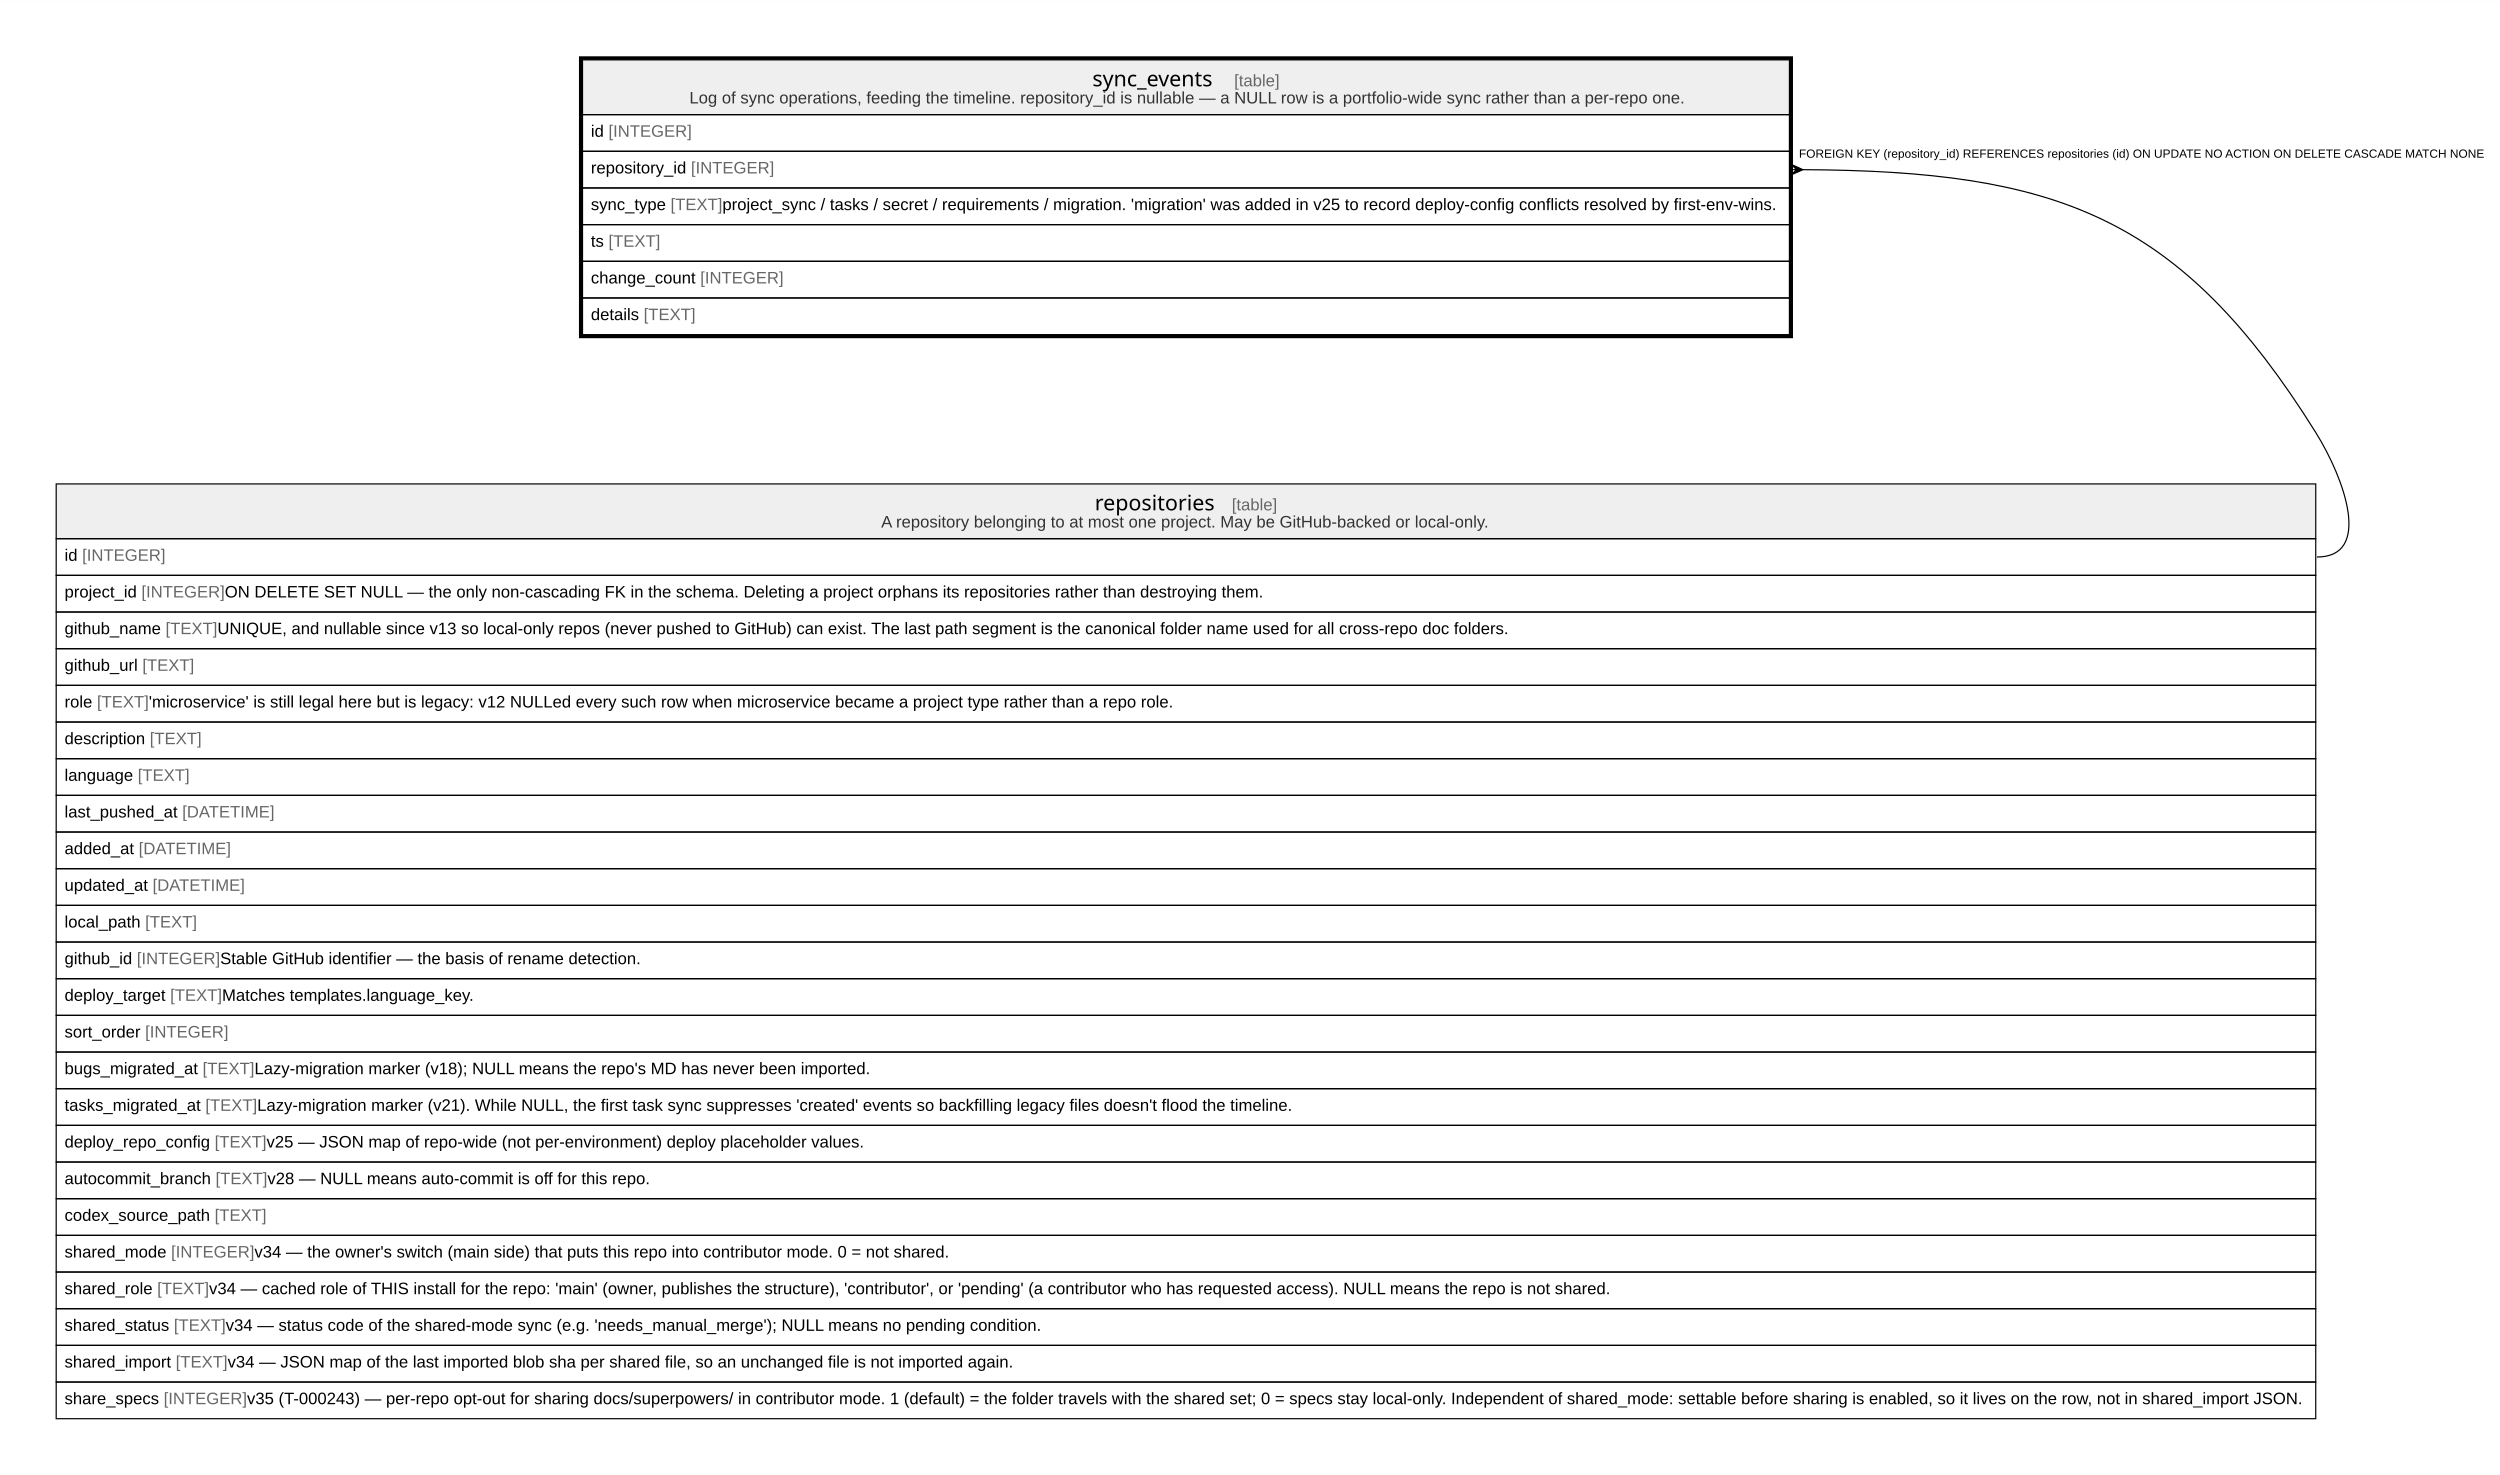
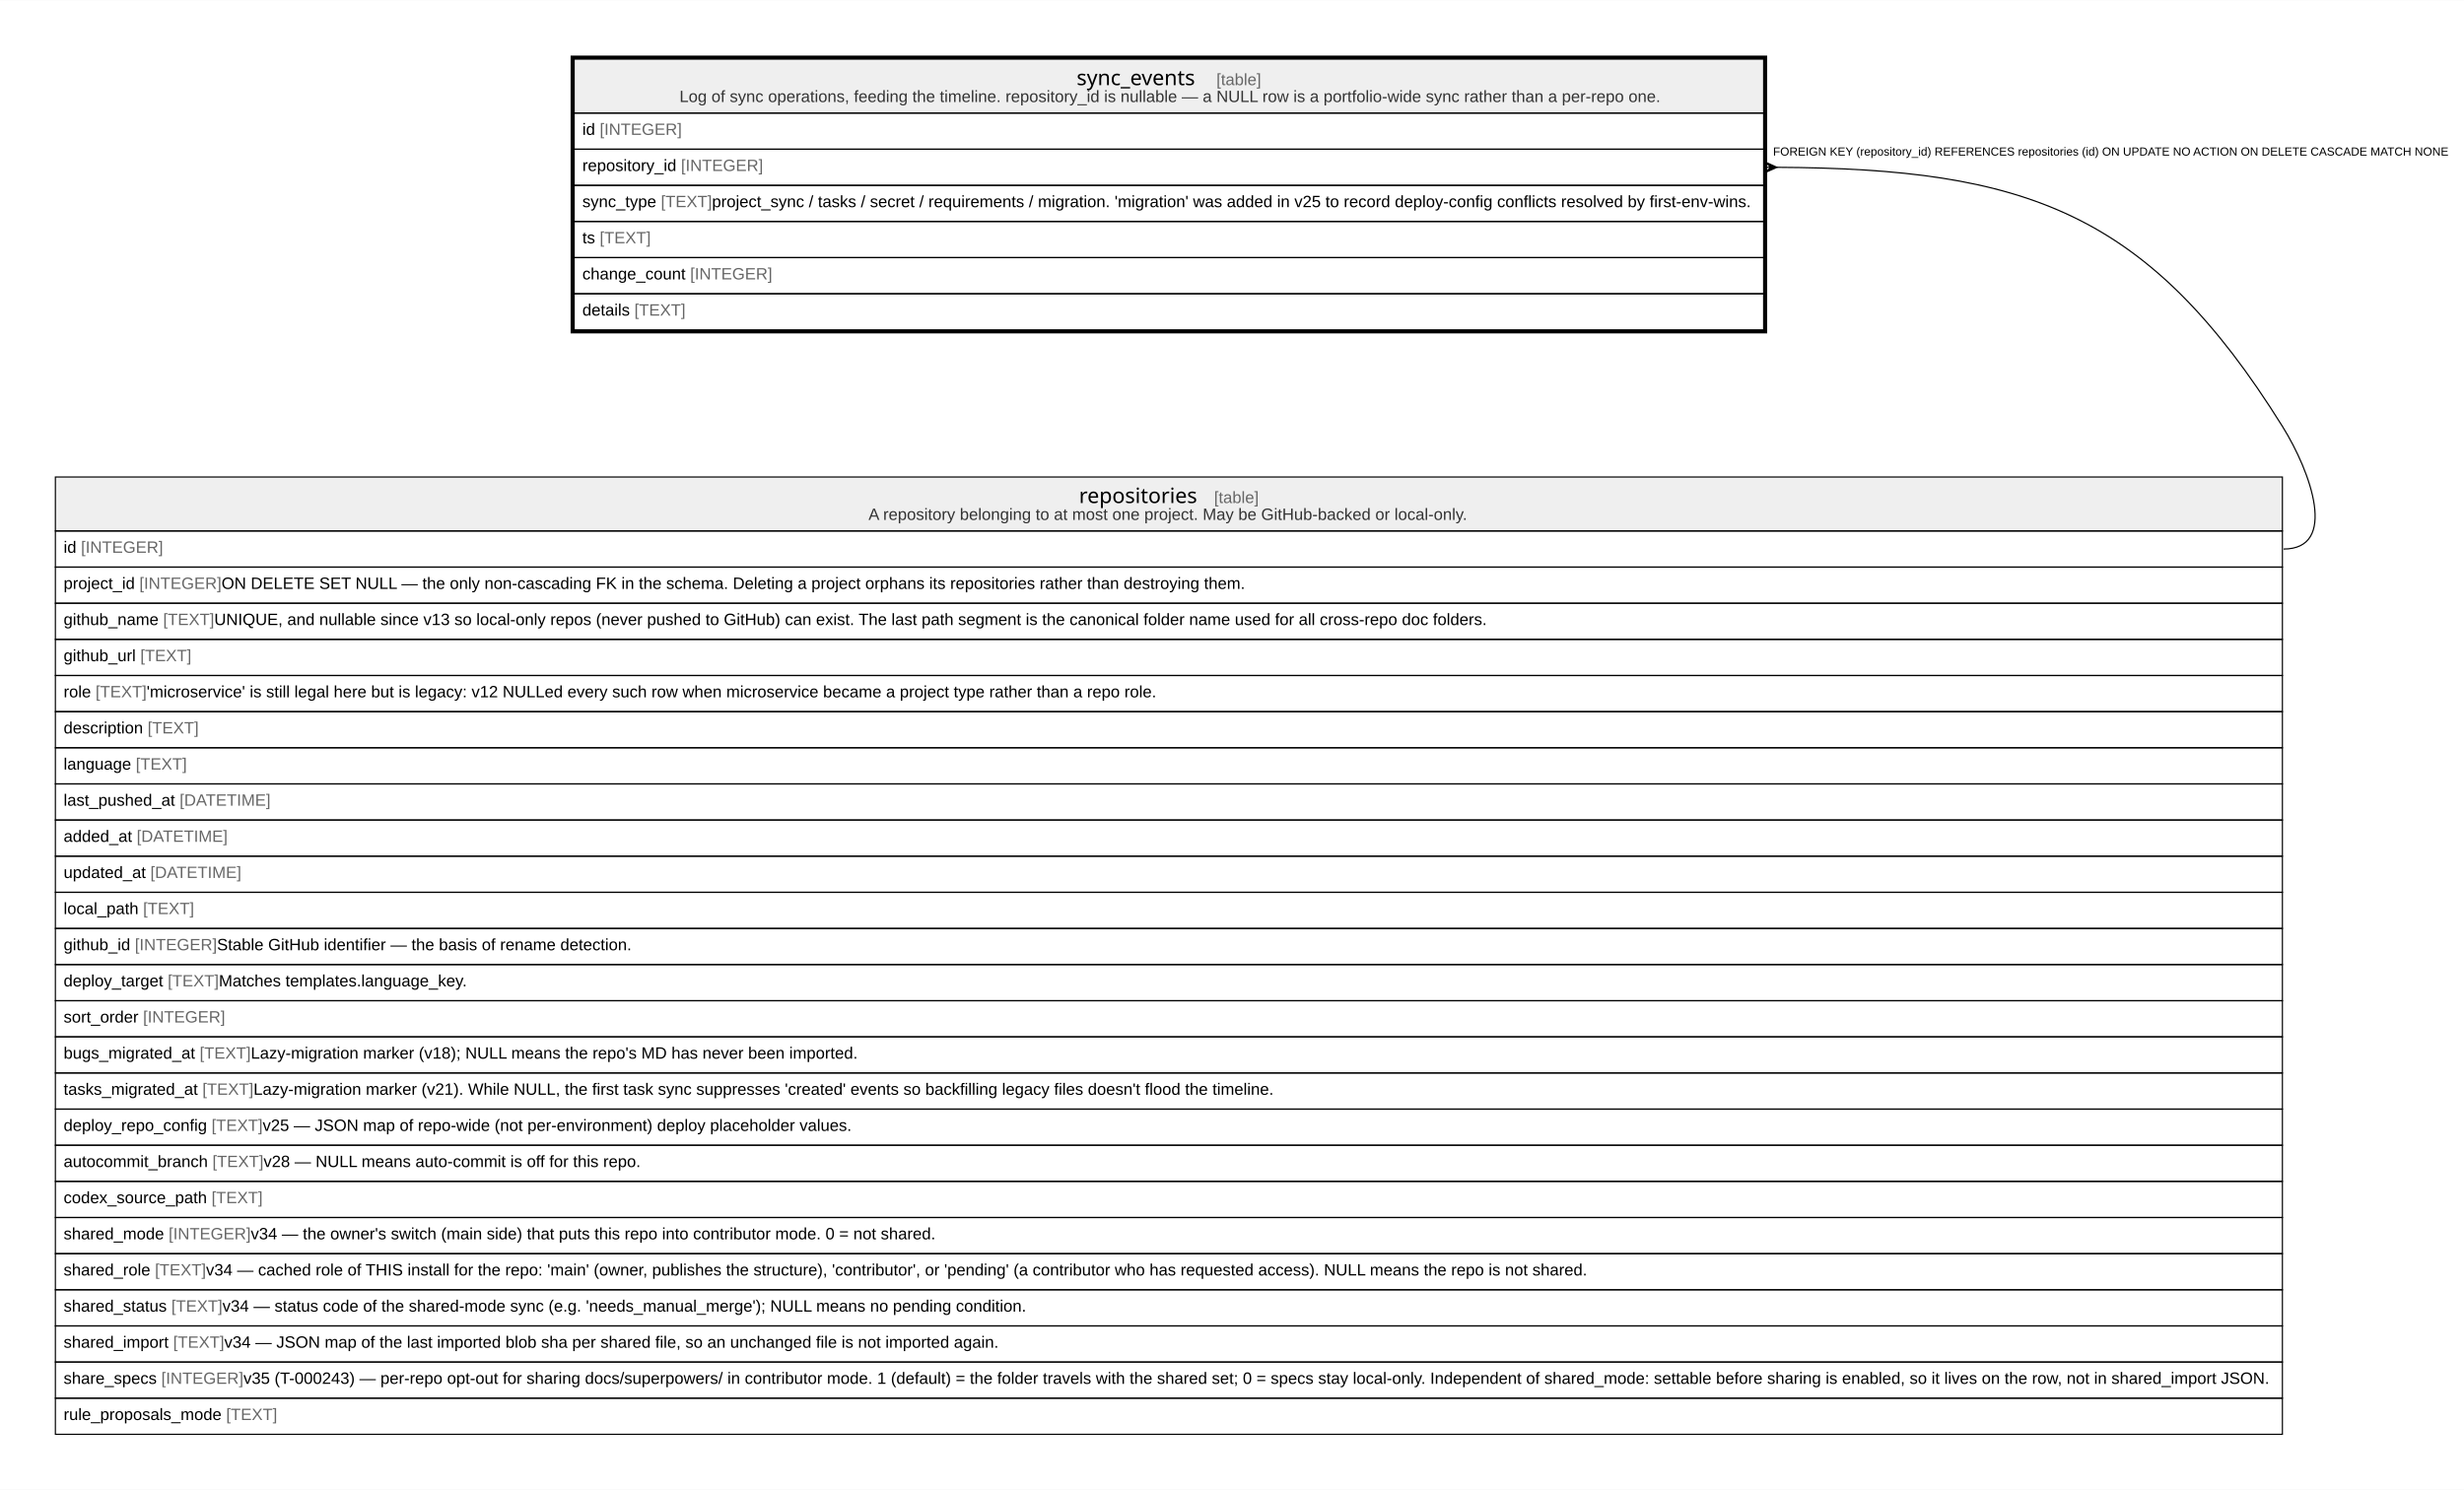
- <svg xmlns="http://www.w3.org/2000/svg" width="2100pt" height="1239pt" viewBox="0.00 0.00 2099.96 1238.80">
-   <g id="graph0" class="graph" transform="scale(1 1) rotate(0) translate(4 1234.8)">
-     <polygon fill="white" stroke="none" points="-4,4 -4,-1234.8 2095.96,-1234.8 2095.96,4 -4,4" />
+ <svg xmlns="http://www.w3.org/2000/svg" width="2100pt" height="1270pt" viewBox="0.00 0.00 2099.96 1269.60">
+   <g id="graph0" class="graph" transform="scale(1 1) rotate(0) translate(4 1265.6)">
+     <polygon fill="white" stroke="none" points="-4,4 -4,-1265.6 2095.96,-1265.6 2095.96,4 -4,4" />
    <g id="node1" class="node">
-       <polygon fill="#efefef" stroke="none" points="485.31,-1138.6 485.31,-1184.6 1499.08,-1184.6 1499.08,-1138.6 485.31,-1138.6" />
-       <polygon fill="none" stroke="black" points="485.31,-1138.6 485.31,-1184.6 1499.08,-1184.6 1499.08,-1138.6 485.31,-1138.6" />
-       <text text-anchor="start" x="913.58" y="-1162.4" font-family="Arial Bold" font-size="18.00">sync_events</text>
-       <text text-anchor="start" x="1001.56" y="-1162.4" font-family="Arial" font-size="14.00">    </text>
-       <text text-anchor="start" x="1032.67" y="-1162.4" font-family="Arial" font-size="14.00" fill="#666666">[table]</text>
-       <text text-anchor="start" x="575.08" y="-1148" font-family="Arial" font-size="14.00" fill="#333333">Log of sync operations, feeding the timeline. repository_id is nullable — a NULL row is a portfolio-wide sync rather than a per-repo one.</text>
+       <polygon fill="#efefef" stroke="none" points="485.31,-1169.4 485.31,-1215.4 1499.08,-1215.4 1499.08,-1169.4 485.31,-1169.4" />
+       <polygon fill="none" stroke="black" points="485.31,-1169.4 485.31,-1215.4 1499.08,-1215.4 1499.08,-1169.4 485.31,-1169.4" />
+       <text text-anchor="start" x="913.58" y="-1193.2" font-family="Arial Bold" font-size="18.00">sync_events</text>
+       <text text-anchor="start" x="1001.56" y="-1193.2" font-family="Arial" font-size="14.00">    </text>
+       <text text-anchor="start" x="1032.67" y="-1193.2" font-family="Arial" font-size="14.00" fill="#666666">[table]</text>
+       <text text-anchor="start" x="575.08" y="-1178.8" font-family="Arial" font-size="14.00" fill="#333333">Log of sync operations, feeding the timeline. repository_id is nullable — a NULL row is a portfolio-wide sync rather than a per-repo one.</text>
+       <polygon fill="none" stroke="black" points="485.31,-1138.6 485.31,-1169.4 1499.08,-1169.4 1499.08,-1138.6 485.31,-1138.6" />
+       <text text-anchor="start" x="492.31" y="-1150.8" font-family="Arial" font-size="14.00">id </text>
+       <text text-anchor="start" x="507.1" y="-1150.8" font-family="Arial" font-size="14.00" fill="#666666">[INTEGER]</text>
      <polygon fill="none" stroke="black" points="485.31,-1107.8 485.31,-1138.6 1499.08,-1138.6 1499.08,-1107.8 485.31,-1107.8" />
-       <text text-anchor="start" x="492.31" y="-1120" font-family="Arial" font-size="14.00">id </text>
-       <text text-anchor="start" x="507.1" y="-1120" font-family="Arial" font-size="14.00" fill="#666666">[INTEGER]</text>
+       <text text-anchor="start" x="492.31" y="-1120" font-family="Arial" font-size="14.00">repository_id </text>
+       <text text-anchor="start" x="576.36" y="-1120" font-family="Arial" font-size="14.00" fill="#666666">[INTEGER]</text>
      <polygon fill="none" stroke="black" points="485.31,-1077 485.31,-1107.8 1499.08,-1107.8 1499.08,-1077 485.31,-1077" />
-       <text text-anchor="start" x="492.31" y="-1089.2" font-family="Arial" font-size="14.00">repository_id </text>
-       <text text-anchor="start" x="576.36" y="-1089.2" font-family="Arial" font-size="14.00" fill="#666666">[INTEGER]</text>
+       <text text-anchor="start" x="492.31" y="-1089.2" font-family="Arial" font-size="14.00">sync_type </text>
+       <text text-anchor="start" x="559.24" y="-1089.2" font-family="Arial" font-size="14.00" fill="#666666">[TEXT]</text>
+       <text text-anchor="start" x="602.8" y="-1089.2" font-family="Arial" font-size="14.00"> project_sync / tasks / secret / requirements / migration. 'migration' was added in v25 to record deploy-config conflicts resolved by first-env-wins.</text>
      <polygon fill="none" stroke="black" points="485.31,-1046.2 485.31,-1077 1499.08,-1077 1499.08,-1046.2 485.31,-1046.2" />
-       <text text-anchor="start" x="492.31" y="-1058.4" font-family="Arial" font-size="14.00">sync_type </text>
-       <text text-anchor="start" x="559.24" y="-1058.4" font-family="Arial" font-size="14.00" fill="#666666">[TEXT]</text>
-       <text text-anchor="start" x="602.8" y="-1058.4" font-family="Arial" font-size="14.00"> project_sync / tasks / secret / requirements / migration. 'migration' was added in v25 to record deploy-config conflicts resolved by first-env-wins.</text>
+       <text text-anchor="start" x="492.31" y="-1058.4" font-family="Arial" font-size="14.00">ts </text>
+       <text text-anchor="start" x="507.09" y="-1058.4" font-family="Arial" font-size="14.00" fill="#666666">[TEXT]</text>
      <polygon fill="none" stroke="black" points="485.31,-1015.4 485.31,-1046.2 1499.08,-1046.2 1499.08,-1015.4 485.31,-1015.4" />
-       <text text-anchor="start" x="492.31" y="-1027.6" font-family="Arial" font-size="14.00">ts </text>
-       <text text-anchor="start" x="507.09" y="-1027.6" font-family="Arial" font-size="14.00" fill="#666666">[TEXT]</text>
+       <text text-anchor="start" x="492.31" y="-1027.6" font-family="Arial" font-size="14.00">change_count </text>
+       <text text-anchor="start" x="584.17" y="-1027.6" font-family="Arial" font-size="14.00" fill="#666666">[INTEGER]</text>
      <polygon fill="none" stroke="black" points="485.31,-984.6 485.31,-1015.4 1499.08,-1015.4 1499.08,-984.6 485.31,-984.6" />
-       <text text-anchor="start" x="492.31" y="-996.8" font-family="Arial" font-size="14.00">change_count </text>
-       <text text-anchor="start" x="584.17" y="-996.8" font-family="Arial" font-size="14.00" fill="#666666">[INTEGER]</text>
-       <polygon fill="none" stroke="black" points="485.31,-953.8 485.31,-984.6 1499.08,-984.6 1499.08,-953.8 485.31,-953.8" />
-       <text text-anchor="start" x="492.31" y="-966" font-family="Arial" font-size="14.00">details </text>
-       <text text-anchor="start" x="536.67" y="-966" font-family="Arial" font-size="14.00" fill="#666666">[TEXT]</text>
-       <polygon fill="none" stroke="black" stroke-width="3" points="483.81,-952.3 483.81,-1186.1 1500.58,-1186.1 1500.58,-952.3 483.81,-952.3" />
+       <text text-anchor="start" x="492.31" y="-996.8" font-family="Arial" font-size="14.00">details </text>
+       <text text-anchor="start" x="536.67" y="-996.8" font-family="Arial" font-size="14.00" fill="#666666">[TEXT]</text>
+       <polygon fill="none" stroke="black" stroke-width="3" points="483.81,-983.1 483.81,-1216.9 1500.58,-1216.9 1500.58,-983.1 483.81,-983.1" />
    </g>
    <g id="node2" class="node">
-       <polygon fill="#efefef" stroke="none" points="43.2,-782.4 43.2,-828.4 1941.19,-828.4 1941.19,-782.4 43.2,-782.4" />
-       <polygon fill="none" stroke="black" points="43.2,-782.4 43.2,-828.4 1941.19,-828.4 1941.19,-782.4 43.2,-782.4" />
-       <text text-anchor="start" x="915.58" y="-806.2" font-family="Arial Bold" font-size="18.00">repositories</text>
-       <text text-anchor="start" x="999.56" y="-806.2" font-family="Arial" font-size="14.00">    </text>
-       <text text-anchor="start" x="1030.68" y="-806.2" font-family="Arial" font-size="14.00" fill="#666666">[table]</text>
-       <text text-anchor="start" x="736.18" y="-791.8" font-family="Arial" font-size="14.00" fill="#333333">A repository belonging to at most one project. May be GitHub-backed or local-only.</text>
+       <polygon fill="#efefef" stroke="none" points="43.2,-813.2 43.2,-859.2 1941.19,-859.2 1941.19,-813.2 43.2,-813.2" />
+       <polygon fill="none" stroke="black" points="43.2,-813.2 43.2,-859.2 1941.19,-859.2 1941.19,-813.2 43.2,-813.2" />
+       <text text-anchor="start" x="915.58" y="-837" font-family="Arial Bold" font-size="18.00">repositories</text>
+       <text text-anchor="start" x="999.56" y="-837" font-family="Arial" font-size="14.00">    </text>
+       <text text-anchor="start" x="1030.68" y="-837" font-family="Arial" font-size="14.00" fill="#666666">[table]</text>
+       <text text-anchor="start" x="736.18" y="-822.6" font-family="Arial" font-size="14.00" fill="#333333">A repository belonging to at most one project. May be GitHub-backed or local-only.</text>
+       <polygon fill="none" stroke="black" points="43.2,-782.4 43.2,-813.2 1941.19,-813.2 1941.19,-782.4 43.2,-782.4" />
+       <text text-anchor="start" x="50.2" y="-794.6" font-family="Arial" font-size="14.00">id </text>
+       <text text-anchor="start" x="64.99" y="-794.6" font-family="Arial" font-size="14.00" fill="#666666">[INTEGER]</text>
      <polygon fill="none" stroke="black" points="43.2,-751.6 43.2,-782.4 1941.19,-782.4 1941.19,-751.6 43.2,-751.6" />
-       <text text-anchor="start" x="50.2" y="-763.8" font-family="Arial" font-size="14.00">id </text>
-       <text text-anchor="start" x="64.99" y="-763.8" font-family="Arial" font-size="14.00" fill="#666666">[INTEGER]</text>
+       <text text-anchor="start" x="50.2" y="-763.8" font-family="Arial" font-size="14.00">project_id </text>
+       <text text-anchor="start" x="114.79" y="-763.8" font-family="Arial" font-size="14.00" fill="#666666">[INTEGER]</text>
+       <text text-anchor="start" x="184.8" y="-763.8" font-family="Arial" font-size="14.00"> ON DELETE SET NULL — the only non-cascading FK in the schema. Deleting a project orphans its repositories rather than destroying them.</text>
      <polygon fill="none" stroke="black" points="43.2,-720.8 43.2,-751.6 1941.19,-751.6 1941.19,-720.8 43.2,-720.8" />
-       <text text-anchor="start" x="50.2" y="-733" font-family="Arial" font-size="14.00">project_id </text>
-       <text text-anchor="start" x="114.79" y="-733" font-family="Arial" font-size="14.00" fill="#666666">[INTEGER]</text>
-       <text text-anchor="start" x="184.8" y="-733" font-family="Arial" font-size="14.00"> ON DELETE SET NULL — the only non-cascading FK in the schema. Deleting a project orphans its repositories rather than destroying them.</text>
+       <text text-anchor="start" x="50.2" y="-733" font-family="Arial" font-size="14.00">github_name </text>
+       <text text-anchor="start" x="135.04" y="-733" font-family="Arial" font-size="14.00" fill="#666666">[TEXT]</text>
+       <text text-anchor="start" x="178.6" y="-733" font-family="Arial" font-size="14.00"> UNIQUE, and nullable since v13 so local-only repos (never pushed to GitHub) can exist. The last path segment is the canonical folder name used for all cross-repo doc folders.</text>
      <polygon fill="none" stroke="black" points="43.2,-690 43.2,-720.8 1941.19,-720.8 1941.19,-690 43.2,-690" />
-       <text text-anchor="start" x="50.2" y="-702.2" font-family="Arial" font-size="14.00">github_name </text>
-       <text text-anchor="start" x="135.04" y="-702.2" font-family="Arial" font-size="14.00" fill="#666666">[TEXT]</text>
-       <text text-anchor="start" x="178.6" y="-702.2" font-family="Arial" font-size="14.00"> UNIQUE, and nullable since v13 so local-only repos (never pushed to GitHub) can exist. The last path segment is the canonical folder name used for all cross-repo doc folders.</text>
+       <text text-anchor="start" x="50.2" y="-702.2" font-family="Arial" font-size="14.00">github_url </text>
+       <text text-anchor="start" x="115.58" y="-702.2" font-family="Arial" font-size="14.00" fill="#666666">[TEXT]</text>
      <polygon fill="none" stroke="black" points="43.2,-659.2 43.2,-690 1941.19,-690 1941.19,-659.2 43.2,-659.2" />
-       <text text-anchor="start" x="50.2" y="-671.4" font-family="Arial" font-size="14.00">github_url </text>
-       <text text-anchor="start" x="115.58" y="-671.4" font-family="Arial" font-size="14.00" fill="#666666">[TEXT]</text>
+       <text text-anchor="start" x="50.2" y="-671.4" font-family="Arial" font-size="14.00">role </text>
+       <text text-anchor="start" x="77.43" y="-671.4" font-family="Arial" font-size="14.00" fill="#666666">[TEXT]</text>
+       <text text-anchor="start" x="120.99" y="-671.4" font-family="Arial" font-size="14.00"> 'microservice' is still legal here but is legacy: v12 NULLed every such row when microservice became a project type rather than a repo role.</text>
      <polygon fill="none" stroke="black" points="43.2,-628.4 43.2,-659.2 1941.19,-659.2 1941.19,-628.4 43.2,-628.4" />
-       <text text-anchor="start" x="50.2" y="-640.6" font-family="Arial" font-size="14.00">role </text>
-       <text text-anchor="start" x="77.43" y="-640.6" font-family="Arial" font-size="14.00" fill="#666666">[TEXT]</text>
-       <text text-anchor="start" x="120.99" y="-640.6" font-family="Arial" font-size="14.00"> 'microservice' is still legal here but is legacy: v12 NULLed every such row when microservice became a project type rather than a repo role.</text>
+       <text text-anchor="start" x="50.2" y="-640.6" font-family="Arial" font-size="14.00">description </text>
+       <text text-anchor="start" x="121.79" y="-640.6" font-family="Arial" font-size="14.00" fill="#666666">[TEXT]</text>
      <polygon fill="none" stroke="black" points="43.2,-597.6 43.2,-628.4 1941.19,-628.4 1941.19,-597.6 43.2,-597.6" />
-       <text text-anchor="start" x="50.2" y="-609.8" font-family="Arial" font-size="14.00">description </text>
-       <text text-anchor="start" x="121.79" y="-609.8" font-family="Arial" font-size="14.00" fill="#666666">[TEXT]</text>
+       <text text-anchor="start" x="50.2" y="-609.8" font-family="Arial" font-size="14.00">language </text>
+       <text text-anchor="start" x="111.7" y="-609.8" font-family="Arial" font-size="14.00" fill="#666666">[TEXT]</text>
      <polygon fill="none" stroke="black" points="43.2,-566.8 43.2,-597.6 1941.19,-597.6 1941.19,-566.8 43.2,-566.8" />
-       <text text-anchor="start" x="50.2" y="-579" font-family="Arial" font-size="14.00">language </text>
-       <text text-anchor="start" x="111.7" y="-579" font-family="Arial" font-size="14.00" fill="#666666">[TEXT]</text>
+       <text text-anchor="start" x="50.2" y="-579" font-family="Arial" font-size="14.00">last_pushed_at </text>
+       <text text-anchor="start" x="149.05" y="-579" font-family="Arial" font-size="14.00" fill="#666666">[DATETIME]</text>
      <polygon fill="none" stroke="black" points="43.2,-536 43.2,-566.8 1941.19,-566.8 1941.19,-536 43.2,-536" />
-       <text text-anchor="start" x="50.2" y="-548.2" font-family="Arial" font-size="14.00">last_pushed_at </text>
-       <text text-anchor="start" x="149.05" y="-548.2" font-family="Arial" font-size="14.00" fill="#666666">[DATETIME]</text>
+       <text text-anchor="start" x="50.2" y="-548.2" font-family="Arial" font-size="14.00">added_at </text>
+       <text text-anchor="start" x="112.48" y="-548.2" font-family="Arial" font-size="14.00" fill="#666666">[DATETIME]</text>
      <polygon fill="none" stroke="black" points="43.2,-505.2 43.2,-536 1941.19,-536 1941.19,-505.2 43.2,-505.2" />
-       <text text-anchor="start" x="50.2" y="-517.4" font-family="Arial" font-size="14.00">added_at </text>
-       <text text-anchor="start" x="112.48" y="-517.4" font-family="Arial" font-size="14.00" fill="#666666">[DATETIME]</text>
+       <text text-anchor="start" x="50.2" y="-517.4" font-family="Arial" font-size="14.00">updated_at </text>
+       <text text-anchor="start" x="124.16" y="-517.4" font-family="Arial" font-size="14.00" fill="#666666">[DATETIME]</text>
      <polygon fill="none" stroke="black" points="43.2,-474.4 43.2,-505.2 1941.19,-505.2 1941.19,-474.4 43.2,-474.4" />
-       <text text-anchor="start" x="50.2" y="-486.6" font-family="Arial" font-size="14.00">updated_at </text>
-       <text text-anchor="start" x="124.16" y="-486.6" font-family="Arial" font-size="14.00" fill="#666666">[DATETIME]</text>
+       <text text-anchor="start" x="50.2" y="-486.6" font-family="Arial" font-size="14.00">local_path </text>
+       <text text-anchor="start" x="117.92" y="-486.6" font-family="Arial" font-size="14.00" fill="#666666">[TEXT]</text>
      <polygon fill="none" stroke="black" points="43.2,-443.6 43.2,-474.4 1941.19,-474.4 1941.19,-443.6 43.2,-443.6" />
-       <text text-anchor="start" x="50.2" y="-455.8" font-family="Arial" font-size="14.00">local_path </text>
-       <text text-anchor="start" x="117.92" y="-455.8" font-family="Arial" font-size="14.00" fill="#666666">[TEXT]</text>
+       <text text-anchor="start" x="50.2" y="-455.8" font-family="Arial" font-size="14.00">github_id </text>
+       <text text-anchor="start" x="110.92" y="-455.8" font-family="Arial" font-size="14.00" fill="#666666">[INTEGER]</text>
+       <text text-anchor="start" x="180.92" y="-455.8" font-family="Arial" font-size="14.00"> Stable GitHub identifier — the basis of rename detection.</text>
      <polygon fill="none" stroke="black" points="43.2,-412.8 43.2,-443.6 1941.19,-443.6 1941.19,-412.8 43.2,-412.8" />
-       <text text-anchor="start" x="50.2" y="-425" font-family="Arial" font-size="14.00">github_id </text>
-       <text text-anchor="start" x="110.92" y="-425" font-family="Arial" font-size="14.00" fill="#666666">[INTEGER]</text>
-       <text text-anchor="start" x="180.92" y="-425" font-family="Arial" font-size="14.00"> Stable GitHub identifier — the basis of rename detection.</text>
+       <text text-anchor="start" x="50.2" y="-425" font-family="Arial" font-size="14.00">deploy_target </text>
+       <text text-anchor="start" x="138.93" y="-425" font-family="Arial" font-size="14.00" fill="#666666">[TEXT]</text>
+       <text text-anchor="start" x="182.49" y="-425" font-family="Arial" font-size="14.00"> Matches templates.language_key.</text>
      <polygon fill="none" stroke="black" points="43.2,-382 43.2,-412.8 1941.19,-412.8 1941.19,-382 43.2,-382" />
-       <text text-anchor="start" x="50.2" y="-394.2" font-family="Arial" font-size="14.00">deploy_target </text>
-       <text text-anchor="start" x="138.93" y="-394.2" font-family="Arial" font-size="14.00" fill="#666666">[TEXT]</text>
-       <text text-anchor="start" x="182.49" y="-394.2" font-family="Arial" font-size="14.00"> Matches templates.language_key.</text>
+       <text text-anchor="start" x="50.2" y="-394.2" font-family="Arial" font-size="14.00">sort_order </text>
+       <text text-anchor="start" x="117.9" y="-394.2" font-family="Arial" font-size="14.00" fill="#666666">[INTEGER]</text>
      <polygon fill="none" stroke="black" points="43.2,-351.2 43.2,-382 1941.19,-382 1941.19,-351.2 43.2,-351.2" />
-       <text text-anchor="start" x="50.2" y="-363.4" font-family="Arial" font-size="14.00">sort_order </text>
-       <text text-anchor="start" x="117.9" y="-363.4" font-family="Arial" font-size="14.00" fill="#666666">[INTEGER]</text>
+       <text text-anchor="start" x="50.2" y="-363.4" font-family="Arial" font-size="14.00">bugs_migrated_at </text>
+       <text text-anchor="start" x="166.16" y="-363.4" font-family="Arial" font-size="14.00" fill="#666666">[TEXT]</text>
+       <text text-anchor="start" x="209.72" y="-363.4" font-family="Arial" font-size="14.00"> Lazy-migration marker (v18); NULL means the repo's MD has never been imported.</text>
      <polygon fill="none" stroke="black" points="43.2,-320.4 43.2,-351.2 1941.19,-351.2 1941.19,-320.4 43.2,-320.4" />
-       <text text-anchor="start" x="50.2" y="-332.6" font-family="Arial" font-size="14.00">bugs_migrated_at </text>
-       <text text-anchor="start" x="166.16" y="-332.6" font-family="Arial" font-size="14.00" fill="#666666">[TEXT]</text>
-       <text text-anchor="start" x="209.72" y="-332.6" font-family="Arial" font-size="14.00"> Lazy-migration marker (v18); NULL means the repo's MD has never been imported.</text>
+       <text text-anchor="start" x="50.2" y="-332.6" font-family="Arial" font-size="14.00">tasks_migrated_at </text>
+       <text text-anchor="start" x="168.48" y="-332.6" font-family="Arial" font-size="14.00" fill="#666666">[TEXT]</text>
+       <text text-anchor="start" x="212.04" y="-332.6" font-family="Arial" font-size="14.00"> Lazy-migration marker (v21). While NULL, the first task sync suppresses 'created' events so backfilling legacy files doesn't flood the timeline.</text>
      <polygon fill="none" stroke="black" points="43.2,-289.6 43.2,-320.4 1941.19,-320.4 1941.19,-289.6 43.2,-289.6" />
-       <text text-anchor="start" x="50.2" y="-301.8" font-family="Arial" font-size="14.00">tasks_migrated_at </text>
-       <text text-anchor="start" x="168.48" y="-301.8" font-family="Arial" font-size="14.00" fill="#666666">[TEXT]</text>
-       <text text-anchor="start" x="212.04" y="-301.8" font-family="Arial" font-size="14.00"> Lazy-migration marker (v21). While NULL, the first task sync suppresses 'created' events so backfilling legacy files doesn't flood the timeline.</text>
+       <text text-anchor="start" x="50.2" y="-301.8" font-family="Arial" font-size="14.00">deploy_repo_config </text>
+       <text text-anchor="start" x="176.3" y="-301.8" font-family="Arial" font-size="14.00" fill="#666666">[TEXT]</text>
+       <text text-anchor="start" x="219.85" y="-301.8" font-family="Arial" font-size="14.00"> v25 — JSON map of repo-wide (not per-environment) deploy placeholder values.</text>
      <polygon fill="none" stroke="black" points="43.2,-258.8 43.2,-289.6 1941.19,-289.6 1941.19,-258.8 43.2,-258.8" />
-       <text text-anchor="start" x="50.2" y="-271" font-family="Arial" font-size="14.00">deploy_repo_config </text>
-       <text text-anchor="start" x="176.3" y="-271" font-family="Arial" font-size="14.00" fill="#666666">[TEXT]</text>
-       <text text-anchor="start" x="219.85" y="-271" font-family="Arial" font-size="14.00"> v25 — JSON map of repo-wide (not per-environment) deploy placeholder values.</text>
+       <text text-anchor="start" x="50.2" y="-271" font-family="Arial" font-size="14.00">autocommit_branch </text>
+       <text text-anchor="start" x="177.04" y="-271" font-family="Arial" font-size="14.00" fill="#666666">[TEXT]</text>
+       <text text-anchor="start" x="220.6" y="-271" font-family="Arial" font-size="14.00"> v28 — NULL means auto-commit is off for this repo.</text>
      <polygon fill="none" stroke="black" points="43.2,-228 43.2,-258.8 1941.19,-258.8 1941.19,-228 43.2,-228" />
-       <text text-anchor="start" x="50.2" y="-240.2" font-family="Arial" font-size="14.00">autocommit_branch </text>
-       <text text-anchor="start" x="177.04" y="-240.2" font-family="Arial" font-size="14.00" fill="#666666">[TEXT]</text>
-       <text text-anchor="start" x="220.6" y="-240.2" font-family="Arial" font-size="14.00"> v28 — NULL means auto-commit is off for this repo.</text>
+       <text text-anchor="start" x="50.2" y="-240.2" font-family="Arial" font-size="14.00">codex_source_path </text>
+       <text text-anchor="start" x="176.29" y="-240.2" font-family="Arial" font-size="14.00" fill="#666666">[TEXT]</text>
      <polygon fill="none" stroke="black" points="43.2,-197.2 43.2,-228 1941.19,-228 1941.19,-197.2 43.2,-197.2" />
-       <text text-anchor="start" x="50.2" y="-209.4" font-family="Arial" font-size="14.00">codex_source_path </text>
-       <text text-anchor="start" x="176.29" y="-209.4" font-family="Arial" font-size="14.00" fill="#666666">[TEXT]</text>
+       <text text-anchor="start" x="50.2" y="-209.4" font-family="Arial" font-size="14.00">shared_mode </text>
+       <text text-anchor="start" x="139.7" y="-209.4" font-family="Arial" font-size="14.00" fill="#666666">[INTEGER]</text>
+       <text text-anchor="start" x="209.71" y="-209.4" font-family="Arial" font-size="14.00"> v34 — the owner's switch (main side) that puts this repo into contributor mode. 0 = not shared.</text>
      <polygon fill="none" stroke="black" points="43.2,-166.4 43.2,-197.2 1941.19,-197.2 1941.19,-166.4 43.2,-166.4" />
-       <text text-anchor="start" x="50.2" y="-178.6" font-family="Arial" font-size="14.00">shared_mode </text>
-       <text text-anchor="start" x="139.7" y="-178.6" font-family="Arial" font-size="14.00" fill="#666666">[INTEGER]</text>
-       <text text-anchor="start" x="209.71" y="-178.6" font-family="Arial" font-size="14.00"> v34 — the owner's switch (main side) that puts this repo into contributor mode. 0 = not shared.</text>
+       <text text-anchor="start" x="50.2" y="-178.6" font-family="Arial" font-size="14.00">shared_role </text>
+       <text text-anchor="start" x="128.03" y="-178.6" font-family="Arial" font-size="14.00" fill="#666666">[TEXT]</text>
+       <text text-anchor="start" x="171.59" y="-178.6" font-family="Arial" font-size="14.00"> v34 — cached role of THIS install for the repo: 'main' (owner, publishes the structure), 'contributor', or 'pending' (a contributor who has requested access). NULL means the repo is not shared.</text>
      <polygon fill="none" stroke="black" points="43.2,-135.6 43.2,-166.4 1941.19,-166.4 1941.19,-135.6 43.2,-135.6" />
-       <text text-anchor="start" x="50.2" y="-147.8" font-family="Arial" font-size="14.00">shared_role </text>
-       <text text-anchor="start" x="128.03" y="-147.8" font-family="Arial" font-size="14.00" fill="#666666">[TEXT]</text>
-       <text text-anchor="start" x="171.59" y="-147.8" font-family="Arial" font-size="14.00"> v34 — cached role of THIS install for the repo: 'main' (owner, publishes the structure), 'contributor', or 'pending' (a contributor who has requested access). NULL means the repo is not shared.</text>
+       <text text-anchor="start" x="50.2" y="-147.8" font-family="Arial" font-size="14.00">shared_status </text>
+       <text text-anchor="start" x="142.03" y="-147.8" font-family="Arial" font-size="14.00" fill="#666666">[TEXT]</text>
+       <text text-anchor="start" x="185.59" y="-147.8" font-family="Arial" font-size="14.00"> v34 — status code of the shared-mode sync (e.g. 'needs_manual_merge'); NULL means no pending condition.</text>
      <polygon fill="none" stroke="black" points="43.2,-104.8 43.2,-135.6 1941.19,-135.6 1941.19,-104.8 43.2,-104.8" />
-       <text text-anchor="start" x="50.2" y="-117" font-family="Arial" font-size="14.00">shared_status </text>
-       <text text-anchor="start" x="142.03" y="-117" font-family="Arial" font-size="14.00" fill="#666666">[TEXT]</text>
-       <text text-anchor="start" x="185.59" y="-117" font-family="Arial" font-size="14.00"> v34 — status code of the shared-mode sync (e.g. 'needs_manual_merge'); NULL means no pending condition.</text>
+       <text text-anchor="start" x="50.2" y="-117" font-family="Arial" font-size="14.00">shared_import </text>
+       <text text-anchor="start" x="143.58" y="-117" font-family="Arial" font-size="14.00" fill="#666666">[TEXT]</text>
+       <text text-anchor="start" x="187.14" y="-117" font-family="Arial" font-size="14.00"> v34 — JSON map of the last imported blob sha per shared file, so an unchanged file is not imported again.</text>
      <polygon fill="none" stroke="black" points="43.2,-74 43.2,-104.8 1941.19,-104.8 1941.19,-74 43.2,-74" />
-       <text text-anchor="start" x="50.2" y="-86.2" font-family="Arial" font-size="14.00">shared_import </text>
-       <text text-anchor="start" x="143.58" y="-86.2" font-family="Arial" font-size="14.00" fill="#666666">[TEXT]</text>
-       <text text-anchor="start" x="187.14" y="-86.2" font-family="Arial" font-size="14.00"> v34 — JSON map of the last imported blob sha per shared file, so an unchanged file is not imported again.</text>
+       <text text-anchor="start" x="50.2" y="-86.2" font-family="Arial" font-size="14.00">share_specs </text>
+       <text text-anchor="start" x="133.47" y="-86.2" font-family="Arial" font-size="14.00" fill="#666666">[INTEGER]</text>
+       <text text-anchor="start" x="203.48" y="-86.2" font-family="Arial" font-size="14.00"> v35 (T-000243) — per-repo opt-out for sharing docs/superpowers/ in contributor mode. 1 (default) = the folder travels with the shared set; 0 = specs stay local-only. Independent of shared_mode: settable before sharing is enabled, so it lives on the row, not in shared_import JSON.</text>
      <polygon fill="none" stroke="black" points="43.2,-43.2 43.2,-74 1941.19,-74 1941.19,-43.2 43.2,-43.2" />
-       <text text-anchor="start" x="50.2" y="-55.4" font-family="Arial" font-size="14.00">share_specs </text>
-       <text text-anchor="start" x="133.47" y="-55.4" font-family="Arial" font-size="14.00" fill="#666666">[INTEGER]</text>
-       <text text-anchor="start" x="203.48" y="-55.4" font-family="Arial" font-size="14.00"> v35 (T-000243) — per-repo opt-out for sharing docs/superpowers/ in contributor mode. 1 (default) = the folder travels with the shared set; 0 = specs stay local-only. Independent of shared_mode: settable before sharing is enabled, so it lives on the row, not in shared_import JSON.</text>
+       <text text-anchor="start" x="50.2" y="-55.4" font-family="Arial" font-size="14.00">rule_proposals_mode </text>
+       <text text-anchor="start" x="188.73" y="-55.4" font-family="Arial" font-size="14.00" fill="#666666">[TEXT]</text>
    </g>
    <g id="edge1" class="edge">
-       <path fill="none" stroke="black" d="M1510.27,-1092.37C1722.62,-1091.27 1826.9,-1054.66 1941.19,-871.6 1965.81,-832.16 1988.68,-767 1942.19,-767" />
-       <polygon fill="black" stroke="black" points="1510.41,-1092.37 1500.4,-1087.9 1505.08,-1092.39 1500.75,-1092.4 1500.75,-1092.4 1500.75,-1092.4 1505.08,-1092.39 1500.42,-1096.9 1510.41,-1092.37" />
-       <text text-anchor="start" x="1507.08" y="-1102.4" font-family="Arial" font-size="10.00">FOREIGN KEY (repository_id) REFERENCES repositories (id) ON UPDATE NO ACTION ON DELETE CASCADE MATCH NONE</text>
+       <path fill="none" stroke="black" d="M1510.27,-1123.17C1722.62,-1122.07 1826.9,-1085.46 1941.19,-902.4 1965.81,-862.96 1988.68,-797.8 1942.19,-797.8" />
+       <polygon fill="black" stroke="black" points="1510.41,-1123.17 1500.4,-1118.7 1505.08,-1123.19 1500.75,-1123.2 1500.75,-1123.2 1500.75,-1123.2 1505.08,-1123.19 1500.42,-1127.7 1510.41,-1123.17" />
+       <text text-anchor="start" x="1507.08" y="-1133.2" font-family="Arial" font-size="10.00">FOREIGN KEY (repository_id) REFERENCES repositories (id) ON UPDATE NO ACTION ON DELETE CASCADE MATCH NONE</text>
    </g>
  </g>
</svg>
